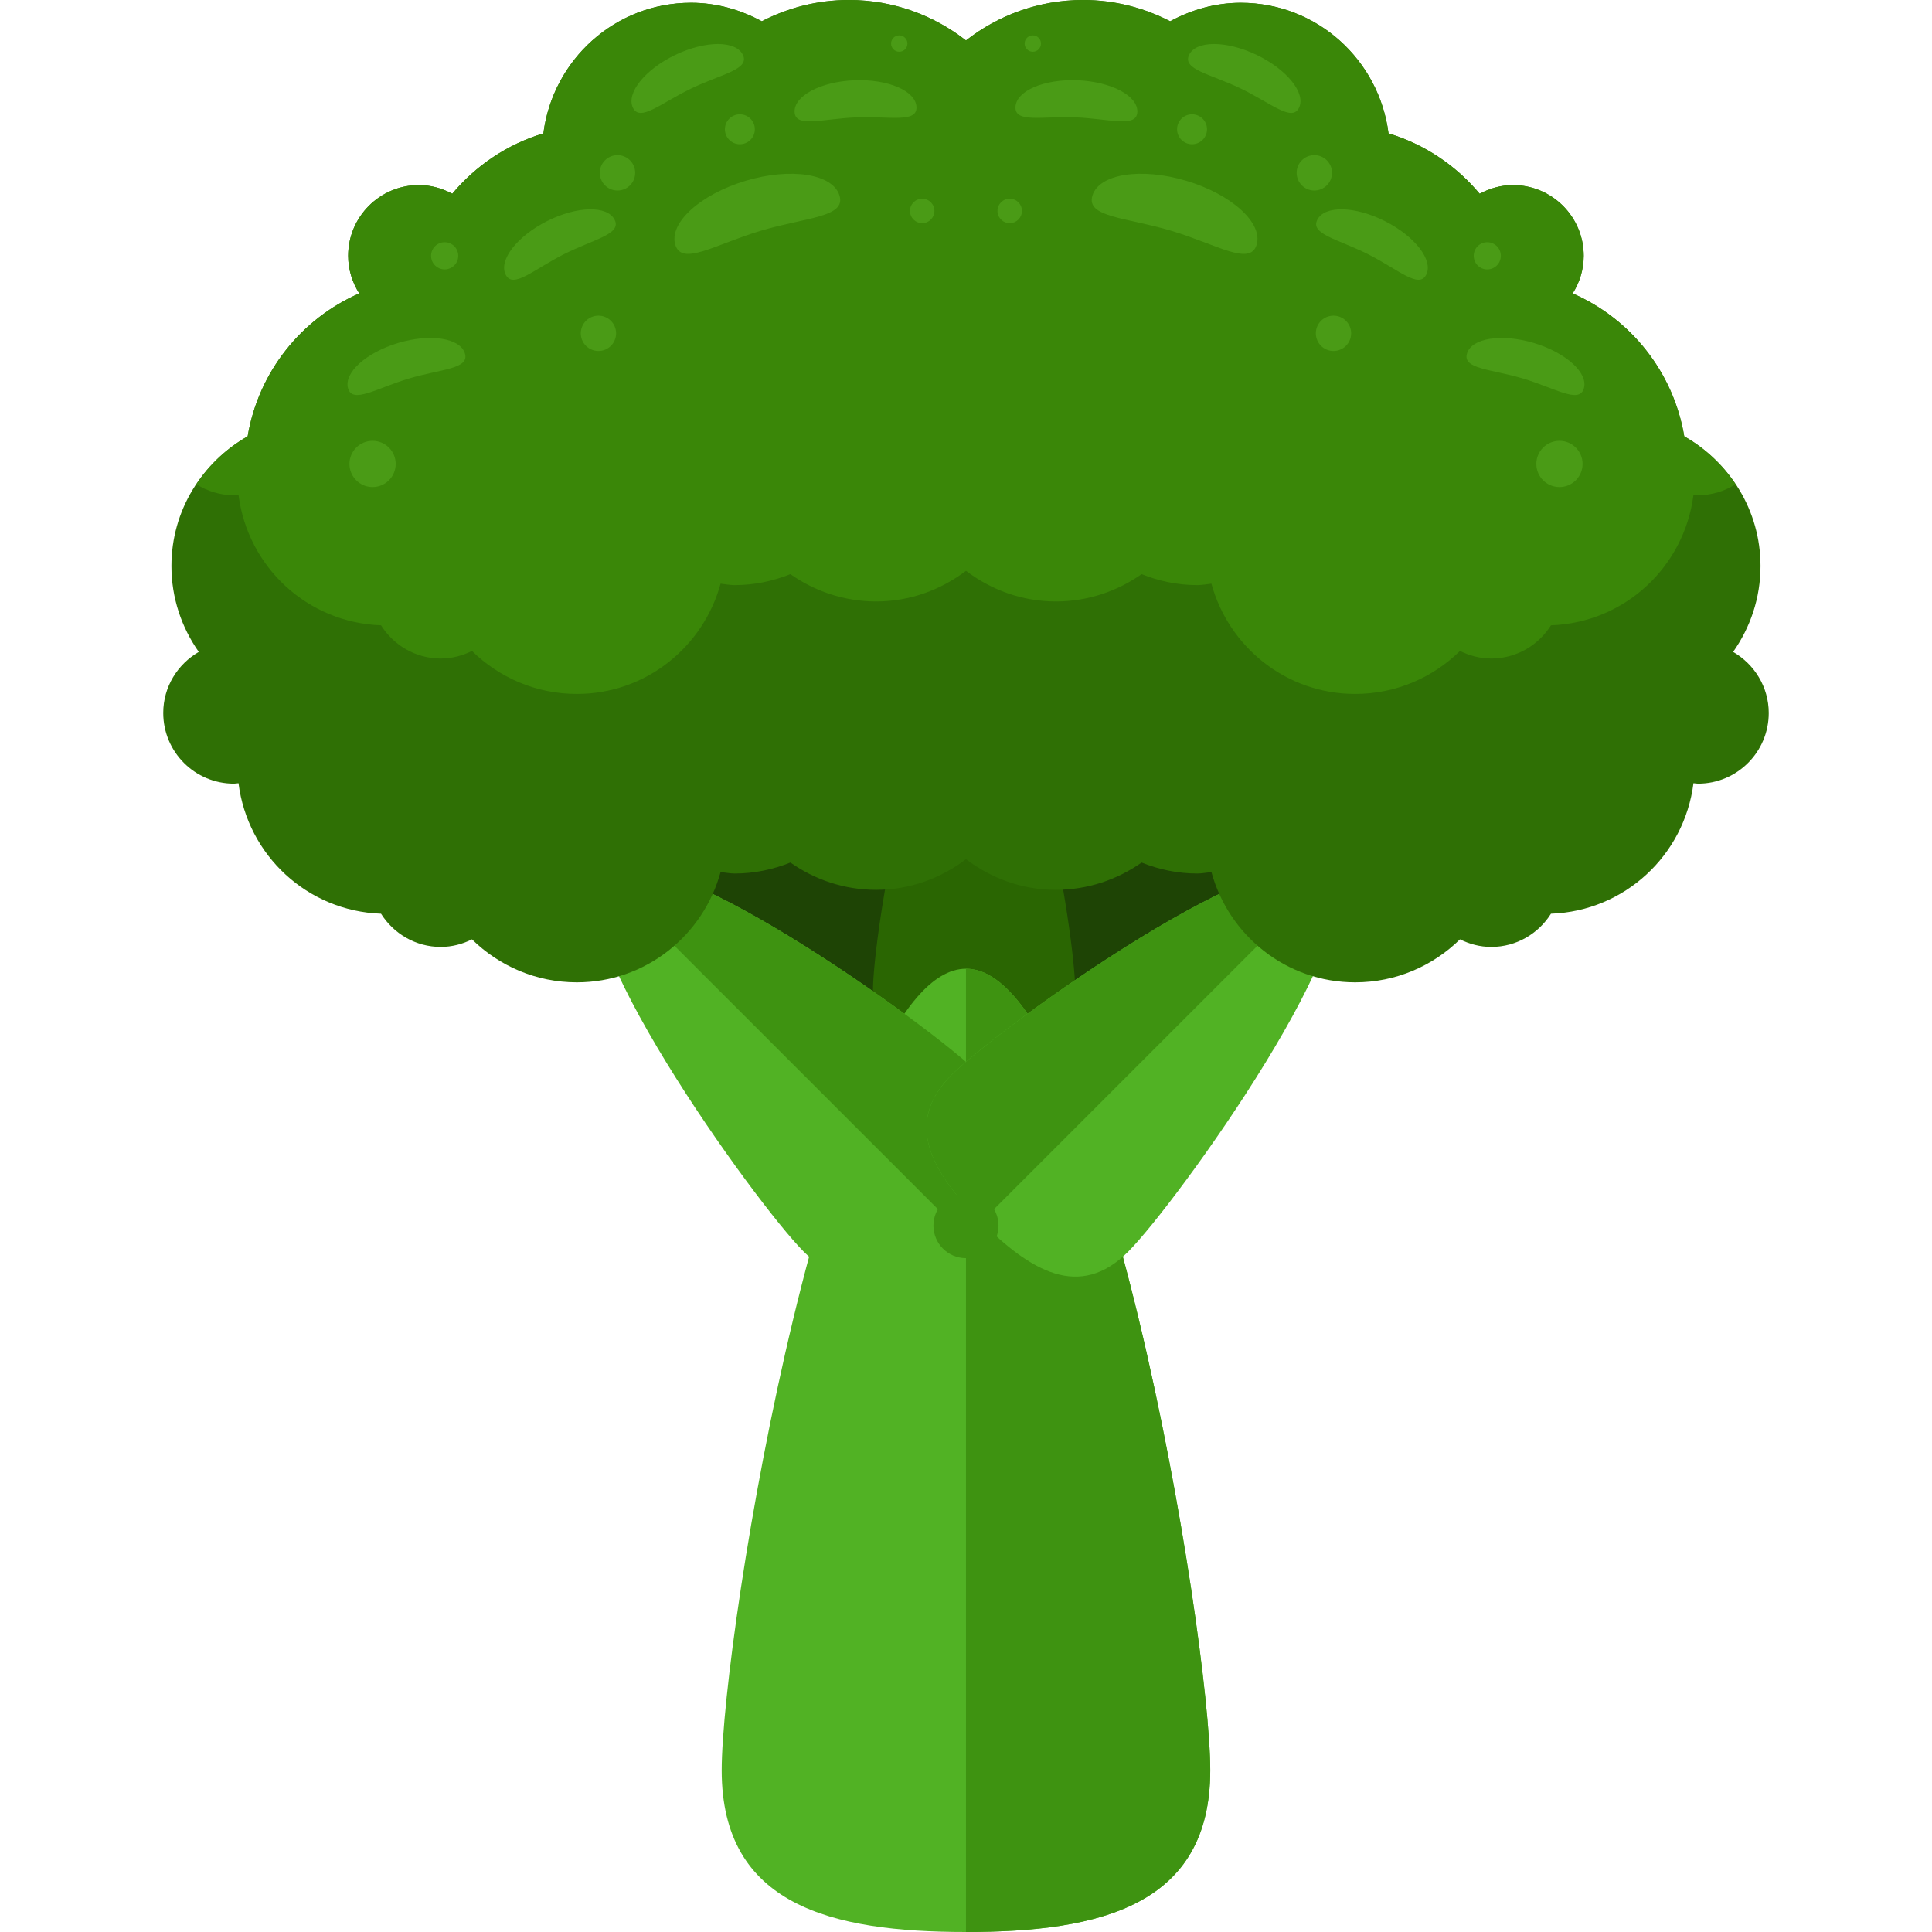
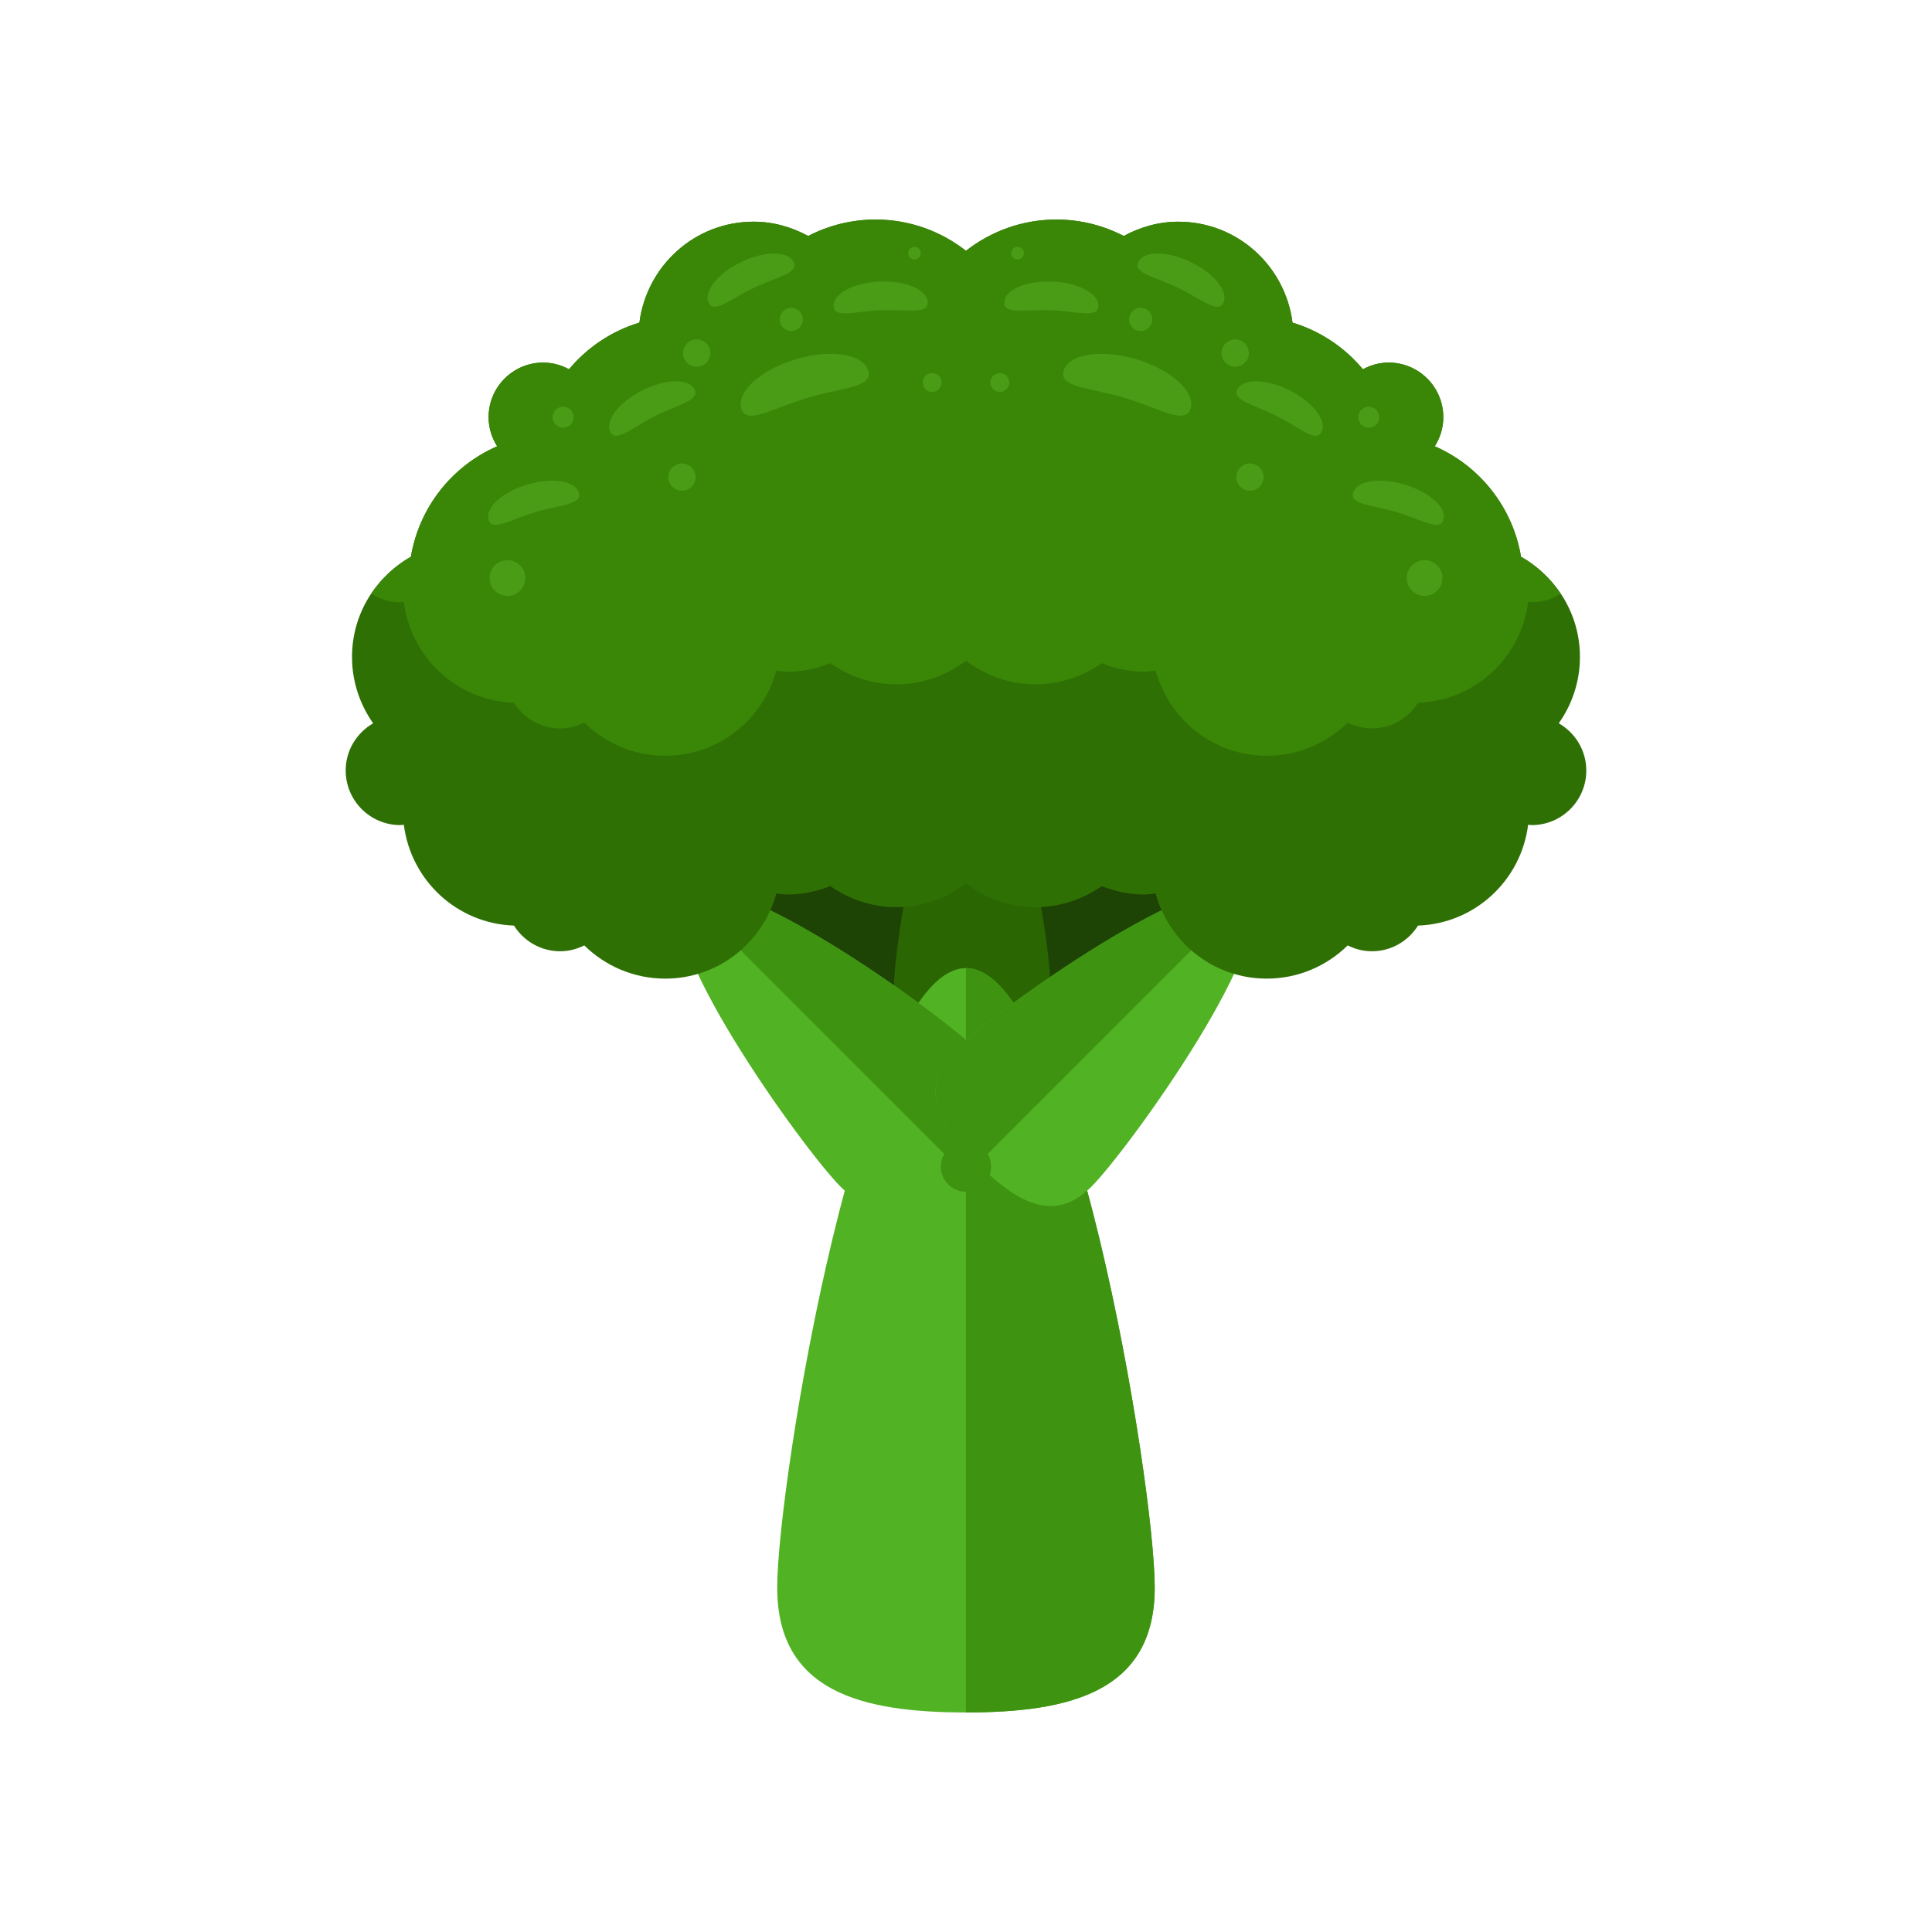
- <svg xmlns="http://www.w3.org/2000/svg" version="1.1" id="Layer_1" x="0px" y="0px" viewBox="0 0 504.123 504.123" style="enable-background:new 0 0 504.123 504.123;" xml:space="preserve">
-   <path style="fill:#1E4405;" d="M126.74,166.873c-2.804,3.978-4.474,8.791-4.474,14.021c0,9.121,5.057,16.983,12.469,21.181  c1.757,10.5,8.736,19.212,18.211,23.355c-1.111,1.78-1.804,3.883-1.804,6.144c0,6.372,5.175,11.548,11.563,11.548  c1.969,0,3.805-0.536,5.435-1.418c3.844,4.616,8.995,8.074,14.88,9.862c1.536,12.012,11.689,21.339,24.119,21.339  c4.214,0,8.105-1.166,11.555-3.033c4.261,2.213,9.106,3.474,14.234,3.474c7.223,0,13.848-2.473,19.125-6.617  c5.278,4.135,11.91,6.617,19.125,6.617c5.128,0,9.972-1.26,14.234-3.474c3.45,1.859,7.357,3.033,11.548,3.033  c12.43,0,22.591-9.326,24.127-21.339c5.892-1.788,11.036-5.246,14.88-9.862c1.646,0.874,3.466,1.418,5.435,1.418  c6.396,0,11.563-5.175,11.563-11.548c0-2.261-0.677-4.372-1.804-6.144c9.476-4.135,16.479-12.855,18.227-23.355  c7.404-4.198,12.461-12.06,12.461-21.181c0-5.23-1.67-10.043-4.466-14.021c3.45-2.009,5.805-5.695,5.805-9.972  c0-6.388-5.167-11.563-11.555-11.563c-0.26,0-0.496,0.071-0.748,0.079c-1.481-11.752-11.225-20.89-23.276-21.323  c-2.048-3.245-5.64-5.419-9.759-5.419c-1.835,0-3.56,0.473-5.096,1.245c-4.419-4.34-10.445-7.026-17.124-7.026  c-11.256,0-20.645,7.656-23.473,18.015c-0.772-0.079-1.512-0.236-2.308-0.236c-3.23,0-6.294,0.662-9.098,1.796  c-3.978-2.796-8.791-4.458-14.013-4.458c-5.53,0-10.579,1.906-14.667,5.002c-4.096-3.096-9.137-5.002-14.675-5.002  c-5.207,0-10.035,1.662-13.997,4.458c-2.82-1.134-5.876-1.796-9.106-1.796c-0.788,0-1.528,0.165-2.292,0.236  c-2.844-10.358-12.217-18.015-23.481-18.015c-6.672,0-12.698,2.686-17.124,7.026c-1.536-0.78-3.261-1.245-5.096-1.245  c-4.128,0-7.712,2.174-9.767,5.419c-12.044,0.433-21.795,9.57-23.276,21.323c-0.244-0.008-0.488-0.079-0.74-0.079  c-6.38,0-11.555,5.175-11.555,11.563C120.934,161.178,123.282,164.864,126.74,166.873z" />
-   <path style="fill:#2A6602;" d="M280.56,258.418c0,14.572-11.815,17.479-26.388,17.479s-26.388-2.907-26.388-17.463  c0-14.572,11.815-86.575,26.388-86.591C268.745,171.835,280.56,243.854,280.56,258.418z" />
-   <path style="fill:#51B224;" d="M315.794,461.942c0,35.186-28.538,42.181-63.74,42.181s-63.74-7.003-63.74-42.181  c0-35.202,28.538-209.172,63.74-209.172S315.794,426.74,315.794,461.942z" />
-   <path style="fill:#3E9311;" d="M252.054,252.77c35.202,0,63.74,173.97,63.74,209.172c0,35.186-28.538,42.181-63.74,42.181" />
-   <path style="fill:#51B224;" d="M255.842,280.505c12.721,12.737,4.947,25.6-7.79,38.321c-12.729,12.721-25.584,20.519-38.305,7.798  c-12.737-12.737-65.347-85.984-52.626-98.714C169.858,215.174,243.105,267.784,255.842,280.505z" />
-   <path style="fill:#3E9311;" d="M157.121,227.919c12.737-12.737,85.984,39.873,98.721,52.594c12.721,12.737,4.947,25.6-7.79,38.321" />
-   <path style="fill:#51B224;" d="M248.265,280.505c-12.729,12.737-4.939,25.6,7.79,38.321c12.729,12.721,25.584,20.519,38.305,7.798  c12.737-12.737,65.339-85.984,52.618-98.714C334.249,215.174,260.994,267.784,248.265,280.505z" />
-   <path style="fill:#3E9311;" d="M346.978,227.919c-12.729-12.737-85.984,39.873-98.714,52.594c-12.729,12.737-4.939,25.6,7.79,38.321  " />
-   <path style="fill:#2F7005;" d="M452.23,170.102c4.474-6.349,7.144-14.037,7.144-22.41c0-14.572-8.074-27.128-19.905-33.839  c-2.812-16.77-13.974-30.688-29.121-37.289c1.804-2.844,2.883-6.199,2.883-9.815c0-10.193-8.263-18.456-18.456-18.456  c-3.151,0-6.081,0.859-8.696,2.261c-6.136-7.357-14.352-12.91-23.773-15.754c-2.458-19.196-18.684-34.076-38.558-34.076  c-6.703,0-12.918,1.843-18.424,4.821C298.512,2.024,290.792,0,282.6,0c-11.532,0-22.118,3.962-30.547,10.555  C243.618,3.962,233.039,0,221.507,0c-8.192,0-15.919,2.024-22.733,5.545c-5.514-2.977-11.729-4.821-18.44-4.821  c-19.858,0-36.084,14.887-38.55,34.076c-9.405,2.844-17.636,8.397-23.773,15.754c-2.615-1.402-5.537-2.261-8.696-2.261  c-10.201,0-18.464,8.263-18.464,18.456c0,3.616,1.087,6.971,2.891,9.815c-15.147,6.609-26.309,20.519-29.121,37.289  c-11.815,6.711-19.889,19.267-19.889,33.839c0,8.365,2.67,16.061,7.136,22.41c-5.514,3.198-9.271,9.098-9.271,15.927  c0,10.193,8.263,18.456,18.456,18.456c0.402,0,0.788-0.102,1.182-0.118c2.371,18.786,17.928,33.367,37.187,34.052  c3.277,5.191,9.011,8.665,15.588,8.665c2.946,0,5.695-0.748,8.145-1.977c7.058,6.924,16.699,11.217,27.357,11.217  c17.983,0,32.981-12.225,37.51-28.774c1.229,0.118,2.426,0.378,3.686,0.378c5.144,0,10.027-1.056,14.533-2.859  c6.341,4.458,14.037,7.121,22.386,7.121c8.838,0,16.896-3.04,23.434-7.995c6.538,4.955,14.588,7.995,23.434,7.995  c8.342,0,16.045-2.662,22.386-7.121c4.49,1.804,9.381,2.859,14.541,2.859c1.245,0,2.458-0.26,3.679-0.378  c4.521,16.557,19.527,28.774,37.51,28.774c10.657,0,20.291-4.293,27.349-11.217c2.465,1.229,5.207,1.977,8.153,1.977  c6.593,0,12.312-3.466,15.588-8.665c19.243-0.685,34.816-15.265,37.179-34.052c0.402,0.016,0.788,0.118,1.189,0.118  c10.193,0,18.456-8.263,18.456-18.456C461.509,179.2,457.752,173.3,452.23,170.102z" />
-   <path style="fill:#3A8708;" d="M62.236,129.111c2.371,18.786,17.928,33.375,37.187,34.052c3.277,5.191,9.011,8.665,15.588,8.665  c2.946,0,5.695-0.748,8.145-1.977c7.058,6.924,16.699,11.217,27.357,11.217c17.983,0,32.981-12.225,37.51-28.774  c1.229,0.126,2.426,0.378,3.686,0.378c5.144,0,10.027-1.056,14.533-2.859c6.341,4.458,14.037,7.121,22.386,7.121  c8.838,0,16.896-3.04,23.434-7.987c6.538,4.947,14.588,7.987,23.434,7.987c8.342,0,16.045-2.662,22.386-7.121  c4.49,1.804,9.381,2.859,14.541,2.859c1.245,0,2.458-0.252,3.679-0.378c4.521,16.557,19.527,28.774,37.51,28.774  c10.657,0,20.291-4.293,27.349-11.217c2.465,1.229,5.207,1.977,8.153,1.977c6.593,0,12.312-3.466,15.588-8.665  c19.243-0.677,34.816-15.265,37.179-34.052c0.402,0.016,0.788,0.118,1.189,0.118c3.6,0,6.947-1.071,9.783-2.859  c-3.419-5.128-7.979-9.444-13.367-12.509c-2.812-16.77-13.974-30.688-29.121-37.289c1.804-2.844,2.883-6.199,2.883-9.815  c0-10.193-8.263-18.456-18.456-18.456c-3.151,0-6.081,0.859-8.696,2.261c-6.136-7.357-14.352-12.91-23.773-15.754  c-2.458-19.196-18.684-34.076-38.558-34.076c-6.703,0-12.918,1.843-18.424,4.821C298.512,2.024,290.792,0,282.6,0  c-11.532,0-22.118,3.962-30.547,10.555C243.618,3.962,233.039,0,221.507,0c-8.192,0-15.919,2.024-22.733,5.545  c-5.514-2.977-11.729-4.821-18.44-4.821c-19.858,0-36.084,14.887-38.55,34.076c-9.405,2.844-17.636,8.397-23.773,15.754  c-2.615-1.402-5.537-2.261-8.696-2.261c-10.201,0-18.464,8.263-18.464,18.456c0,3.616,1.087,6.971,2.891,9.815  c-15.147,6.609-26.309,20.519-29.121,37.289c-5.396,3.064-9.956,7.381-13.367,12.509c2.828,1.796,6.183,2.859,9.783,2.859  C61.456,129.221,61.842,129.126,62.236,129.111z" />
+ <svg xmlns="http://www.w3.org/2000/svg" version="1.1" id="Layer_1" x="0px" y="0px" width="792px" height="792px" viewBox="-90 0 792 792" enable-background="new -90 0 792 792" xml:space="preserve">
+   <path fill="#1E4405" d="M153.861,292.582c-3.404,4.829-5.431,10.672-5.431,17.021c0,11.073,6.139,20.617,15.137,25.713  c2.133,12.747,10.605,23.323,22.108,28.353c-1.349,2.161-2.19,4.714-2.19,7.459c0,7.735,6.282,14.019,14.037,14.019  c2.391,0,4.62-0.65,6.598-1.721c4.667,5.604,10.92,9.802,18.064,11.972c1.864,14.582,14.19,25.905,29.28,25.905  c5.116,0,9.839-1.415,14.028-3.682c5.173,2.687,11.055,4.217,17.28,4.217c8.769,0,16.812-3.002,23.218-8.032  c6.408,5.02,14.458,8.032,23.217,8.032c6.226,0,12.106-1.529,17.28-4.217c4.188,2.257,8.931,3.682,14.019,3.682  c15.09,0,27.426-11.321,29.29-25.905c7.153-2.17,13.397-6.369,18.064-11.972c1.998,1.061,4.208,1.721,6.598,1.721  c7.765,0,14.038-6.282,14.038-14.019c0-2.745-0.822-5.308-2.19-7.459c11.504-5.02,20.006-15.605,22.128-28.353  c8.988-5.096,15.127-14.641,15.127-25.713c0-6.349-2.027-12.192-5.422-17.021c4.188-2.439,7.048-6.914,7.048-12.106  c0-7.755-6.273-14.037-14.028-14.037c-0.315,0-0.602,0.086-0.907,0.096c-1.799-14.267-13.628-25.36-28.257-25.886  c-2.486-3.939-6.848-6.579-11.848-6.579c-2.228,0-4.322,0.574-6.187,1.511c-5.364-5.269-12.681-8.529-20.788-8.529  c-13.665,0-25.063,9.294-28.496,21.87c-0.938-0.096-1.836-0.286-2.802-0.286c-3.922,0-7.642,0.804-11.045,2.18  c-4.829-3.394-10.673-5.412-17.012-5.412c-6.714,0-12.843,2.313-17.806,6.072c-4.973-3.759-11.092-6.072-17.815-6.072  c-6.321,0-12.183,2.018-16.992,5.412c-3.423-1.376-7.133-2.18-11.055-2.18c-0.957,0-1.855,0.2-2.782,0.287  c-3.453-12.575-14.832-21.87-28.506-21.87c-8.1,0-15.415,3.261-20.789,8.529c-1.865-0.947-3.958-1.511-6.187-1.511  c-5.011,0-9.362,2.639-11.857,6.579c-14.621,0.525-26.459,11.618-28.257,25.886c-0.296-0.01-0.592-0.096-0.898-0.096  c-7.745,0-14.027,6.282-14.027,14.037C146.813,285.668,149.663,290.143,153.861,292.582z" />
+   <path fill="#2A6602" d="M340.597,403.717c0,17.69-14.343,21.22-32.034,21.22c-17.692,0-32.035-3.529-32.035-21.2  c0-17.69,14.343-105.102,32.035-105.121C326.254,298.606,340.597,386.036,340.597,403.717z" />
+   <path fill="#51B224" d="M383.371,650.793c0,42.715-34.646,51.207-77.38,51.207s-77.379-8.502-77.379-51.207  c0-42.735,34.645-253.933,77.379-253.933S383.371,608.058,383.371,650.793z" />
+   <path fill="#3E9311" d="M305.991,396.86c42.735,0,77.38,211.197,77.38,253.933c0,42.715-34.646,51.207-77.38,51.207" />
+   <path fill="#51B224" d="M310.59,430.53c15.442,15.463,6.005,31.078-9.458,46.521c-15.453,15.442-31.059,24.909-46.501,9.467  c-15.463-15.463-79.331-104.384-63.888-119.838C206.206,351.219,295.127,415.087,310.59,430.53z" />
+   <path fill="#3E9311" d="M190.743,366.691c15.463-15.463,104.384,48.405,119.847,63.849c15.442,15.462,6.005,31.078-9.458,46.521" />
+   <path fill="#51B224" d="M301.391,430.53c-15.453,15.463-5.996,31.078,9.457,46.521c15.453,15.442,31.06,24.909,46.502,9.467  c15.463-15.463,79.321-104.384,63.878-119.838C405.774,351.219,316.844,415.087,301.391,430.53z" />
+   <path fill="#3E9311" d="M421.228,366.691c-15.453-15.463-104.384,48.405-119.838,63.849c-15.453,15.462-5.996,31.078,9.457,46.521" />
+   <path fill="#2F7005" d="M549.003,296.502c5.431-7.708,8.672-17.041,8.672-27.206c0-17.69-9.802-32.933-24.164-41.08  c-3.414-20.358-16.964-37.255-35.353-45.269c2.19-3.453,3.5-7.525,3.5-11.915c0-12.375-10.031-22.406-22.405-22.406  c-3.825,0-7.383,1.043-10.557,2.745c-7.449-8.932-17.424-15.673-28.86-19.125c-2.984-23.304-22.683-41.368-46.81-41.368  c-8.137,0-15.682,2.237-22.366,5.853C362.391,92.457,353.019,90,343.073,90c-14,0-26.851,4.81-37.083,12.813  C295.75,94.81,282.907,90,268.907,90c-9.945,0-19.326,2.457-27.598,6.731c-6.694-3.614-14.239-5.853-22.386-5.853  c-24.107,0-43.806,18.073-46.799,41.368c-11.418,3.452-21.41,10.193-28.86,19.125c-3.175-1.702-6.722-2.745-10.557-2.745  c-12.384,0-22.415,10.031-22.415,22.406c0,4.39,1.32,8.462,3.51,11.915c-18.388,8.023-31.939,24.91-35.353,45.269  c-14.343,8.147-24.145,23.39-24.145,41.08c0,10.155,3.241,19.498,8.663,27.206c-6.694,3.882-11.255,11.045-11.255,19.335  c0,12.374,10.031,22.405,22.405,22.405c0.488,0,0.957-0.124,1.435-0.143c2.878,22.806,21.764,40.507,45.145,41.338  c3.978,6.302,10.939,10.52,18.924,10.52c3.576,0,6.914-0.908,9.888-2.4c8.568,8.406,20.272,13.618,33.211,13.618  c21.831,0,40.039-14.841,45.537-34.932c1.492,0.144,2.945,0.459,4.475,0.459c6.245,0,12.173-1.282,17.643-3.471  c7.698,5.412,17.041,8.645,27.176,8.645c10.729,0,20.512-3.691,28.449-9.706c7.937,6.015,17.709,9.706,28.449,9.706  c10.127,0,19.479-3.232,27.176-8.645c5.451,2.19,11.389,3.471,17.653,3.471c1.511,0,2.983-0.315,4.466-0.459  c5.488,20.1,23.706,34.932,45.537,34.932c12.938,0,24.633-5.212,33.201-13.618c2.992,1.492,6.321,2.4,9.897,2.4  c8.004,0,14.947-4.208,18.924-10.52c23.361-0.832,42.267-18.531,45.135-41.338c0.488,0.019,0.957,0.143,1.443,0.143  c12.374,0,22.405-10.031,22.405-22.405C560.268,307.547,555.706,300.384,549.003,296.502z" />
+   <path fill="#3A8708" d="M75.554,246.739c2.878,22.806,21.765,40.517,45.145,41.339c3.979,6.302,10.939,10.519,18.924,10.519  c3.577,0,6.914-0.908,9.888-2.4c8.568,8.406,20.272,13.617,33.211,13.617c21.831,0,40.039-14.841,45.537-34.931  c1.492,0.153,2.945,0.459,4.475,0.459c6.245,0,12.172-1.282,17.643-3.471c7.698,5.412,17.041,8.645,27.176,8.645  c10.729,0,20.512-3.69,28.449-9.696c7.937,6.005,17.709,9.696,28.448,9.696c10.127,0,19.479-3.231,27.177-8.645  c5.45,2.19,11.388,3.471,17.652,3.471c1.512,0,2.983-0.306,4.466-0.459c5.488,20.1,23.706,34.931,45.537,34.931  c12.938,0,24.633-5.211,33.201-13.617c2.992,1.492,6.321,2.4,9.897,2.4c8.004,0,14.947-4.208,18.924-10.519  c23.361-0.822,42.267-18.531,45.135-41.339c0.488,0.02,0.957,0.144,1.444,0.144c4.37,0,8.433-1.3,11.876-3.471  c-4.15-6.226-9.687-11.465-16.228-15.186c-3.414-20.359-16.964-37.255-35.353-45.269c2.19-3.453,3.5-7.525,3.5-11.915  c0-12.375-10.031-22.406-22.405-22.406c-3.825,0-7.383,1.043-10.557,2.745c-7.449-8.932-17.424-15.673-28.86-19.125  c-2.984-23.304-22.683-41.368-46.81-41.368c-8.137,0-15.682,2.237-22.366,5.853C362.391,92.457,353.019,90,343.073,90  c-14,0-26.851,4.81-37.083,12.813C295.75,94.81,282.907,90,268.907,90c-9.945,0-19.326,2.457-27.598,6.731  c-6.694-3.614-14.239-5.853-22.386-5.853c-24.107,0-43.806,18.073-46.799,41.368c-11.418,3.452-21.41,10.193-28.86,19.125  c-3.175-1.702-6.722-2.745-10.557-2.745c-12.384,0-22.415,10.031-22.415,22.406c0,4.39,1.32,8.462,3.51,11.915  c-18.388,8.023-31.939,24.91-35.353,45.269c-6.551,3.72-12.086,8.96-16.228,15.186c3.433,2.18,7.506,3.471,11.876,3.471  C74.607,246.873,75.076,246.758,75.554,246.739z" />
  <g>
-     <path style="fill:#4A9B16;" d="M219.057,51.042c1.717,5.679-8.751,5.64-20.582,9.177c-11.831,3.537-20.567,9.318-22.276,3.639   c-1.686-5.679,6.53-13.147,18.369-16.683C206.391,43.638,217.356,45.371,219.057,51.042z" />
-     <path style="fill:#4A9B16;" d="M121.313,92.247c1.221,4.057-6.215,4.025-14.635,6.53c-8.42,2.528-14.651,6.64-15.848,2.599   c-1.213-4.049,4.647-9.358,13.068-11.886C112.317,86.977,120.115,88.206,121.313,92.247z" />
-     <path style="fill:#4A9B16;" d="M160.374,57.336c1.906,3.773-5.419,5.057-13.265,9.011c-7.853,3.97-13.249,9.106-15.155,5.341   c-1.906-3.773,2.922-10.019,10.776-13.989C150.575,53.736,158.468,53.579,160.374,57.336z" />
-     <path style="fill:#4A9B16;" d="M239.143,27.932c0.165,4.222-7.034,2.347-15.801,2.694c-8.783,0.37-15.84,2.804-16.006-1.418   c-0.165-4.214,6.821-7.908,15.604-8.271C231.715,20.59,238.978,23.717,239.143,27.932z" />
-     <path style="fill:#4A9B16;" d="M193.851,14.328c1.82,3.812-5.537,4.947-13.438,8.736c-7.94,3.812-13.43,8.854-15.265,5.041   c-1.812-3.805,3.135-9.964,11.043-13.777C184.123,10.539,192.032,10.531,193.851,14.328z" />
-     <circle style="fill:#4A9B16;" cx="161.122" cy="45.095" r="4.616" />
-     <circle style="fill:#4A9B16;" cx="116.027" cy="66.749" r="3.545" />
-     <circle style="fill:#4A9B16;" cx="97.217" cy="121.06" r="6.034" />
-     <circle style="fill:#4A9B16;" cx="156.152" cy="86.977" r="4.608" />
-     <circle style="fill:#4A9B16;" cx="234.646" cy="11.366" r="2.135" />
-     <circle style="fill:#4A9B16;" cx="193.056" cy="33.729" r="3.907" />
-     <circle style="fill:#4A9B16;" cx="240.632" cy="55.036" r="3.19" />
-     <path style="fill:#4A9B16;" d="M285.05,51.042c-1.725,5.679,8.751,5.64,20.582,9.177c11.831,3.537,20.567,9.318,22.268,3.639   c1.694-5.679-6.522-13.147-18.361-16.683C297.716,43.638,286.752,45.371,285.05,51.042z" />
-     <path style="fill:#4A9B16;" d="M382.787,92.247c-1.205,4.057,6.223,4.025,14.643,6.53c8.42,2.528,14.643,6.64,15.841,2.599   c1.221-4.049-4.64-9.358-13.06-11.886C391.79,86.977,383.984,88.206,382.787,92.247z" />
-     <path style="fill:#4A9B16;" d="M343.733,57.336c-1.914,3.773,5.419,5.057,13.265,9.011c7.861,3.97,13.249,9.106,15.147,5.341   c1.914-3.773-2.914-10.019-10.768-13.989C353.532,53.736,345.632,53.579,343.733,57.336z" />
-     <path style="fill:#4A9B16;" d="M264.972,27.932c-0.181,4.222,7.026,2.347,15.793,2.694c8.783,0.37,15.841,2.804,16.006-1.418   c0.165-4.214-6.821-7.908-15.604-8.271C272.392,20.59,265.129,23.717,264.972,27.932z" />
-     <path style="fill:#4A9B16;" d="M310.272,14.328c-1.827,3.812,5.522,4.947,13.422,8.736c7.94,3.812,13.422,8.854,15.265,5.041   c1.827-3.805-3.127-9.964-11.043-13.777C319.984,10.539,312.068,10.531,310.272,14.328z" />
-     <circle style="fill:#4A9B16;" cx="342.953" cy="45.095" r="4.616" />
-     <path style="fill:#4A9B16;" d="M384.544,66.749c0,1.961,1.568,3.552,3.521,3.552c1.977,0,3.552-1.591,3.552-3.552   s-1.575-3.545-3.552-3.545C386.119,63.197,384.544,64.788,384.544,66.749z" />
-     <circle style="fill:#4A9B16;" cx="406.914" cy="121.06" r="6.034" />
-     <circle style="fill:#4A9B16;" cx="347.955" cy="86.977" r="4.608" />
-     <circle style="fill:#4A9B16;" cx="269.493" cy="11.366" r="2.135" />
-     <circle style="fill:#4A9B16;" cx="311.044" cy="33.729" r="3.907" />
-     <circle style="fill:#4A9B16;" cx="263.467" cy="55.036" r="3.19" />
+     <path fill="#4A9B16" d="M265.933,151.964c2.084,6.895-10.624,6.847-24.986,11.141c-14.363,4.293-24.968,11.312-27.043,4.417   c-2.047-6.894,7.927-15.96,22.3-20.253C250.557,142.976,263.868,145.08,265.933,151.964z" />
+     <path fill="#4A9B16" d="M147.272,201.987c1.482,4.925-7.545,4.886-17.767,7.927c-10.222,3.069-17.786,8.061-19.239,3.155   c-1.473-4.916,5.642-11.36,15.864-14.43C136.352,195.589,145.818,197.081,147.272,201.987z" />
+     <path fill="#4A9B16" d="M194.692,159.605c2.314,4.58-6.579,6.139-16.104,10.939c-9.534,4.82-16.084,11.055-18.398,6.484   c-2.314-4.58,3.547-12.163,13.082-16.982C182.796,155.235,192.378,155.044,194.692,159.605z" />
+     <path fill="#4A9B16" d="M290.317,123.909c0.201,5.125-8.539,2.849-19.182,3.271c-10.663,0.449-19.229,3.404-19.431-1.722   c-0.2-5.116,8.281-9.6,18.943-10.041C281.3,114.996,290.117,118.792,290.317,123.909z" />
+     <path fill="#4A9B16" d="M235.333,107.394c2.209,4.628-6.722,6.005-16.313,10.605c-9.639,4.627-16.304,10.749-18.532,6.12   c-2.2-4.619,3.806-12.096,13.406-16.725C223.523,102.794,233.125,102.785,235.333,107.394z" />
+     <circle fill="#4A9B16" cx="195.601" cy="144.745" r="5.604" />
+     <circle fill="#4A9B16" cx="140.855" cy="171.032" r="4.303" />
+     <circle fill="#4A9B16" cx="118.021" cy="236.966" r="7.325" />
+     <circle fill="#4A9B16" cx="189.567" cy="195.589" r="5.594" />
+     <circle fill="#4A9B16" cx="284.858" cy="103.798" r="2.592" />
+     <circle fill="#4A9B16" cx="234.368" cy="130.947" r="4.743" />
+     <circle fill="#4A9B16" cx="292.125" cy="156.813" r="3.873" />
+     <path fill="#4A9B16" d="M346.048,151.964c-2.095,6.895,10.623,6.847,24.986,11.141c14.362,4.293,24.968,11.312,27.033,4.417   c2.057-6.894-7.918-15.96-22.29-20.253C361.424,142.976,348.114,145.08,346.048,151.964z" />
+     <path fill="#4A9B16" d="M464.699,201.987c-1.463,4.925,7.555,4.886,17.776,7.927c10.222,3.069,17.776,8.061,19.231,3.155   c1.481-4.916-5.633-11.36-15.855-14.43C475.629,195.589,466.152,197.081,464.699,201.987z" />
+     <path fill="#4A9B16" d="M417.288,159.605c-2.323,4.58,6.579,6.139,16.104,10.939c9.543,4.82,16.084,11.055,18.389,6.484   c2.323-4.58-3.538-12.163-13.072-16.982C429.185,155.235,419.594,155.044,417.288,159.605z" />
+     <path fill="#4A9B16" d="M321.673,123.909c-0.22,5.125,8.53,2.849,19.173,3.271c10.662,0.449,19.23,3.404,19.432-1.722   c0.2-5.116-8.281-9.6-18.943-10.041C330.681,114.996,321.864,118.792,321.673,123.909z" />
+     <path fill="#4A9B16" d="M376.667,107.394c-2.218,4.628,6.704,6.005,16.294,10.605c9.64,4.627,16.294,10.749,18.531,6.12   c2.219-4.619-3.796-12.096-13.405-16.725C388.457,102.794,378.848,102.785,376.667,107.394z" />
+     <circle fill="#4A9B16" cx="416.342" cy="144.745" r="5.604" />
+     <path fill="#4A9B16" d="M466.832,171.033c0,2.38,1.904,4.312,4.274,4.312c2.4,0,4.313-1.932,4.313-4.312   c0-2.381-1.912-4.304-4.313-4.304C468.744,166.721,466.832,168.652,466.832,171.033z" />
+     <circle fill="#4A9B16" cx="493.989" cy="236.966" r="7.325" />
+     <circle fill="#4A9B16" cx="422.414" cy="195.589" r="5.594" />
+     <circle fill="#4A9B16" cx="327.162" cy="103.798" r="2.592" />
+     <circle fill="#4A9B16" cx="377.604" cy="130.947" r="4.743" />
+     <circle fill="#4A9B16" cx="319.846" cy="156.813" r="3.873" />
  </g>
-   <circle style="fill:#3E9311;" cx="252.054" cy="319.803" r="8.491" />
-   <g>
- </g>
-   <g>
- </g>
-   <g>
- </g>
-   <g>
- </g>
-   <g>
- </g>
-   <g>
- </g>
-   <g>
- </g>
-   <g>
- </g>
-   <g>
- </g>
-   <g>
- </g>
-   <g>
- </g>
-   <g>
- </g>
-   <g>
- </g>
-   <g>
- </g>
-   <g>
- </g>
+   <circle fill="#3E9311" cx="305.991" cy="478.238" r="10.308" />
</svg>
